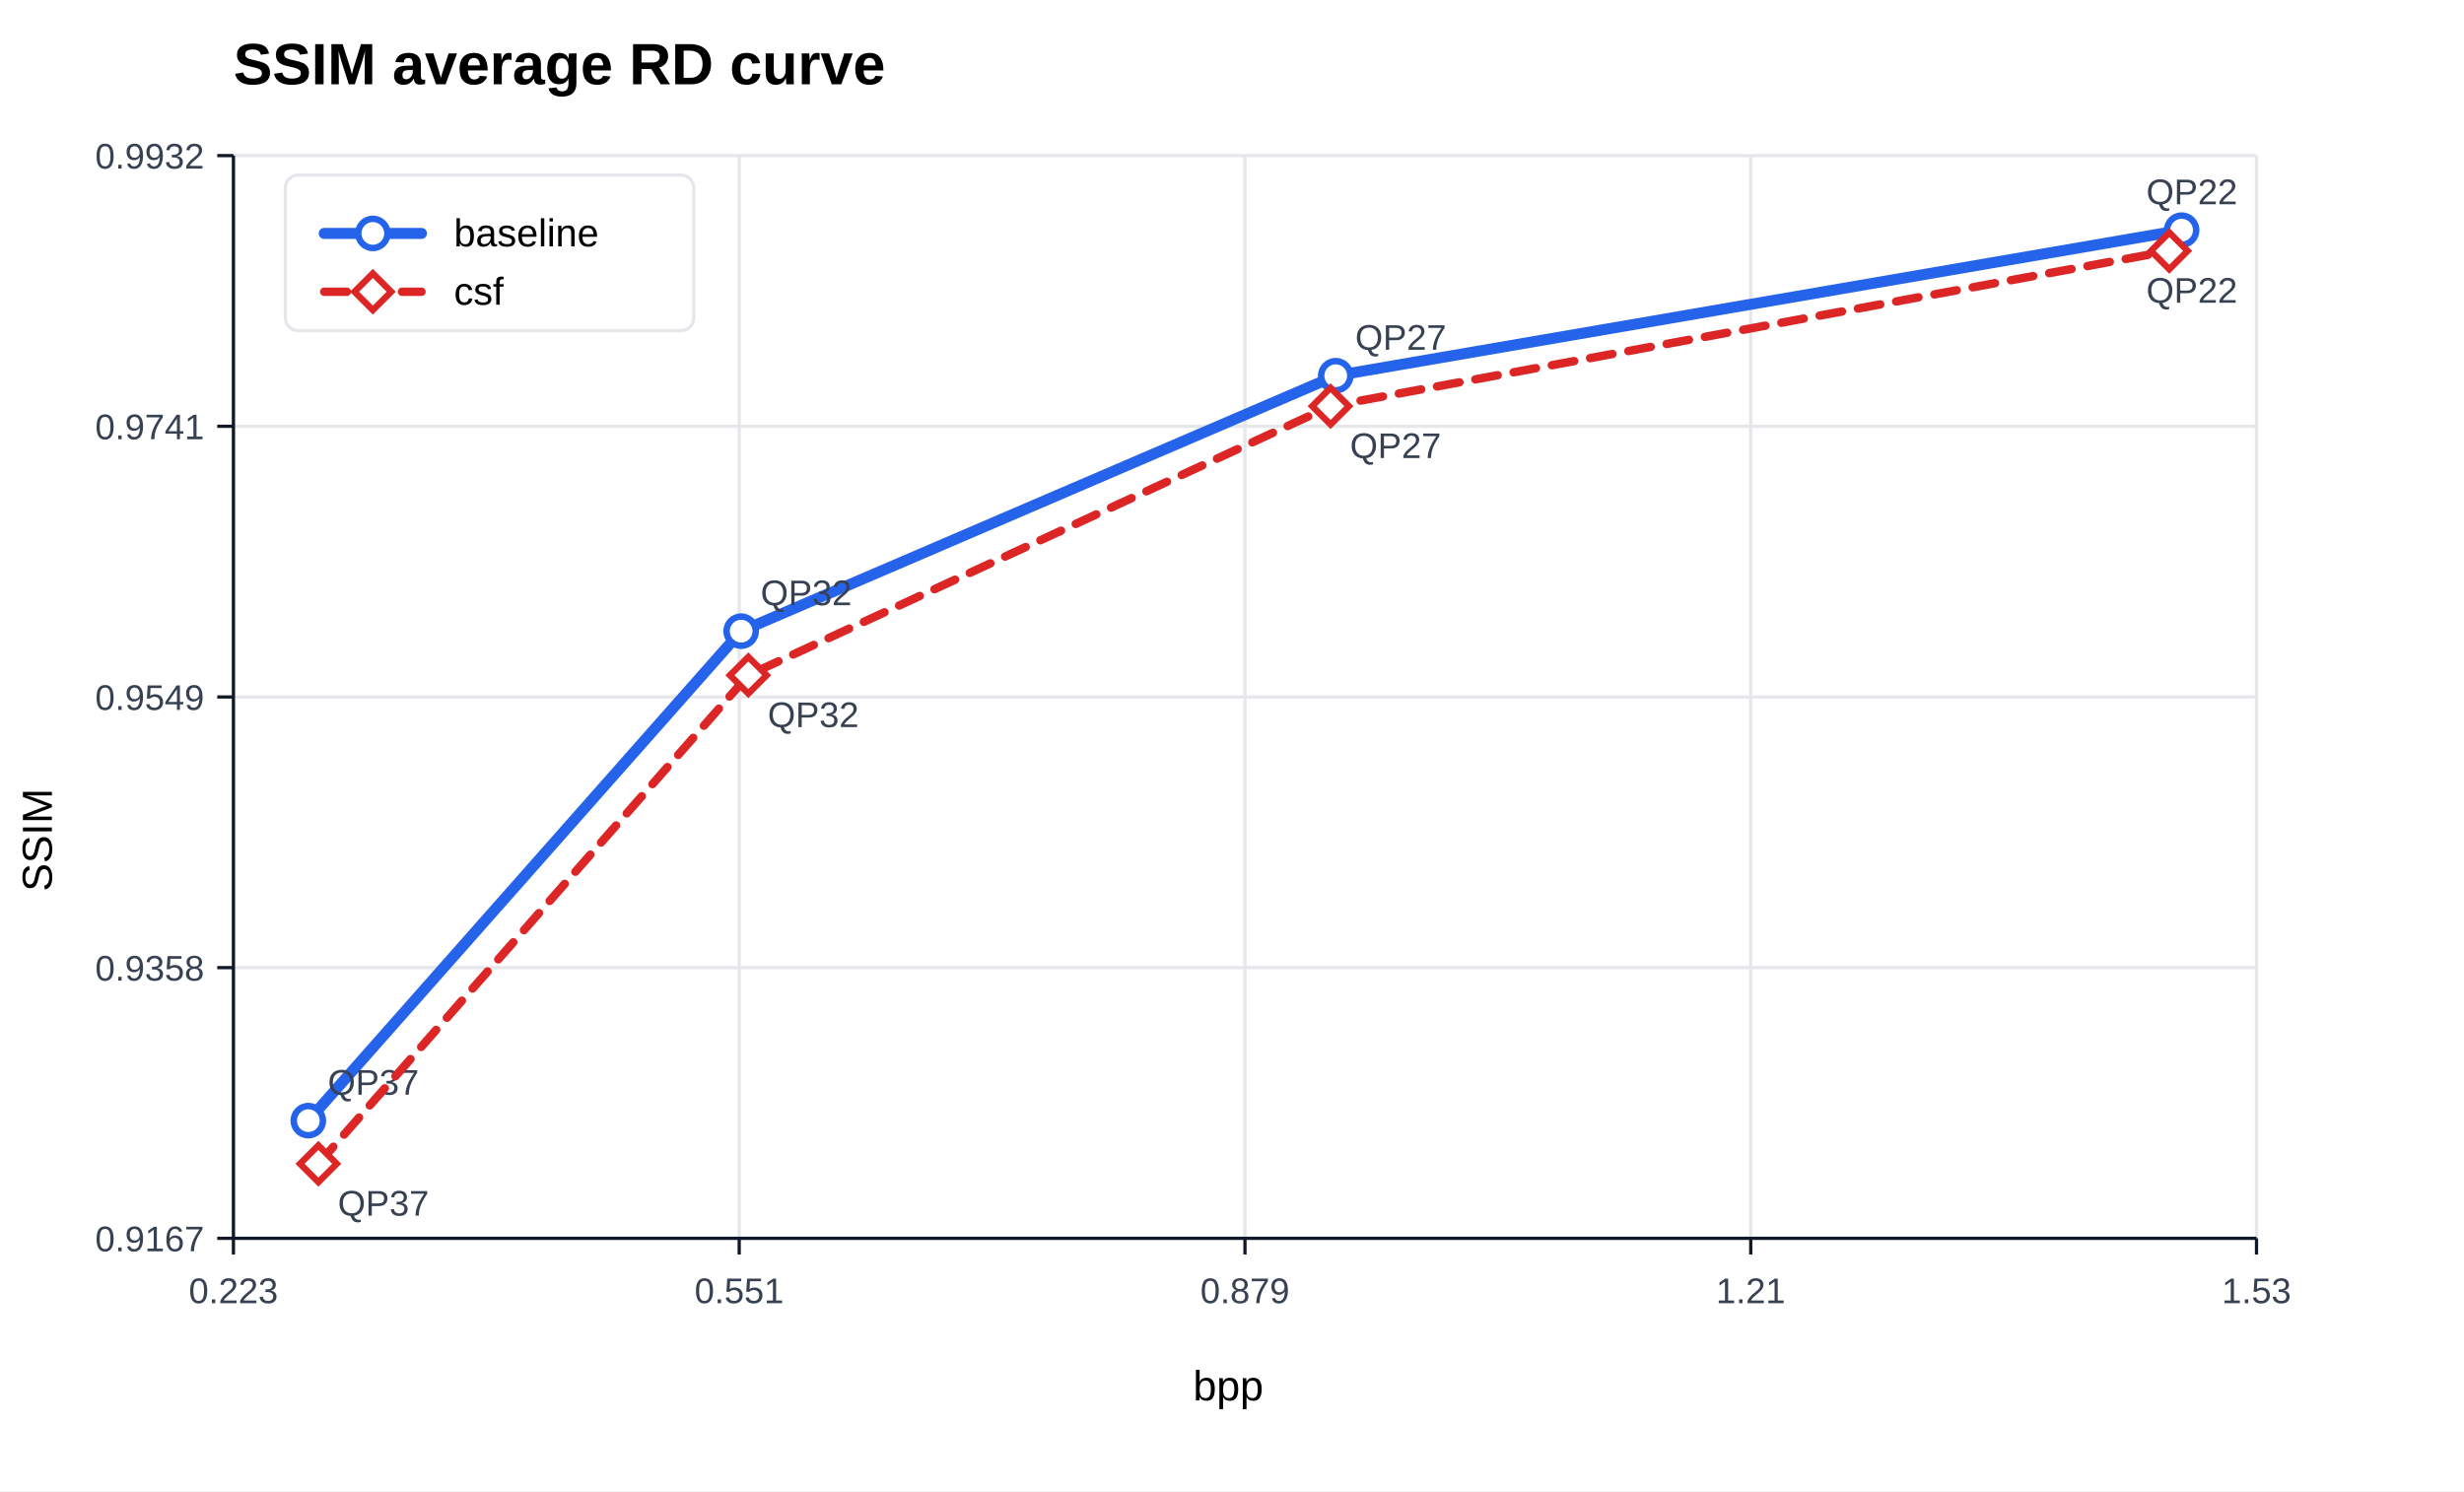
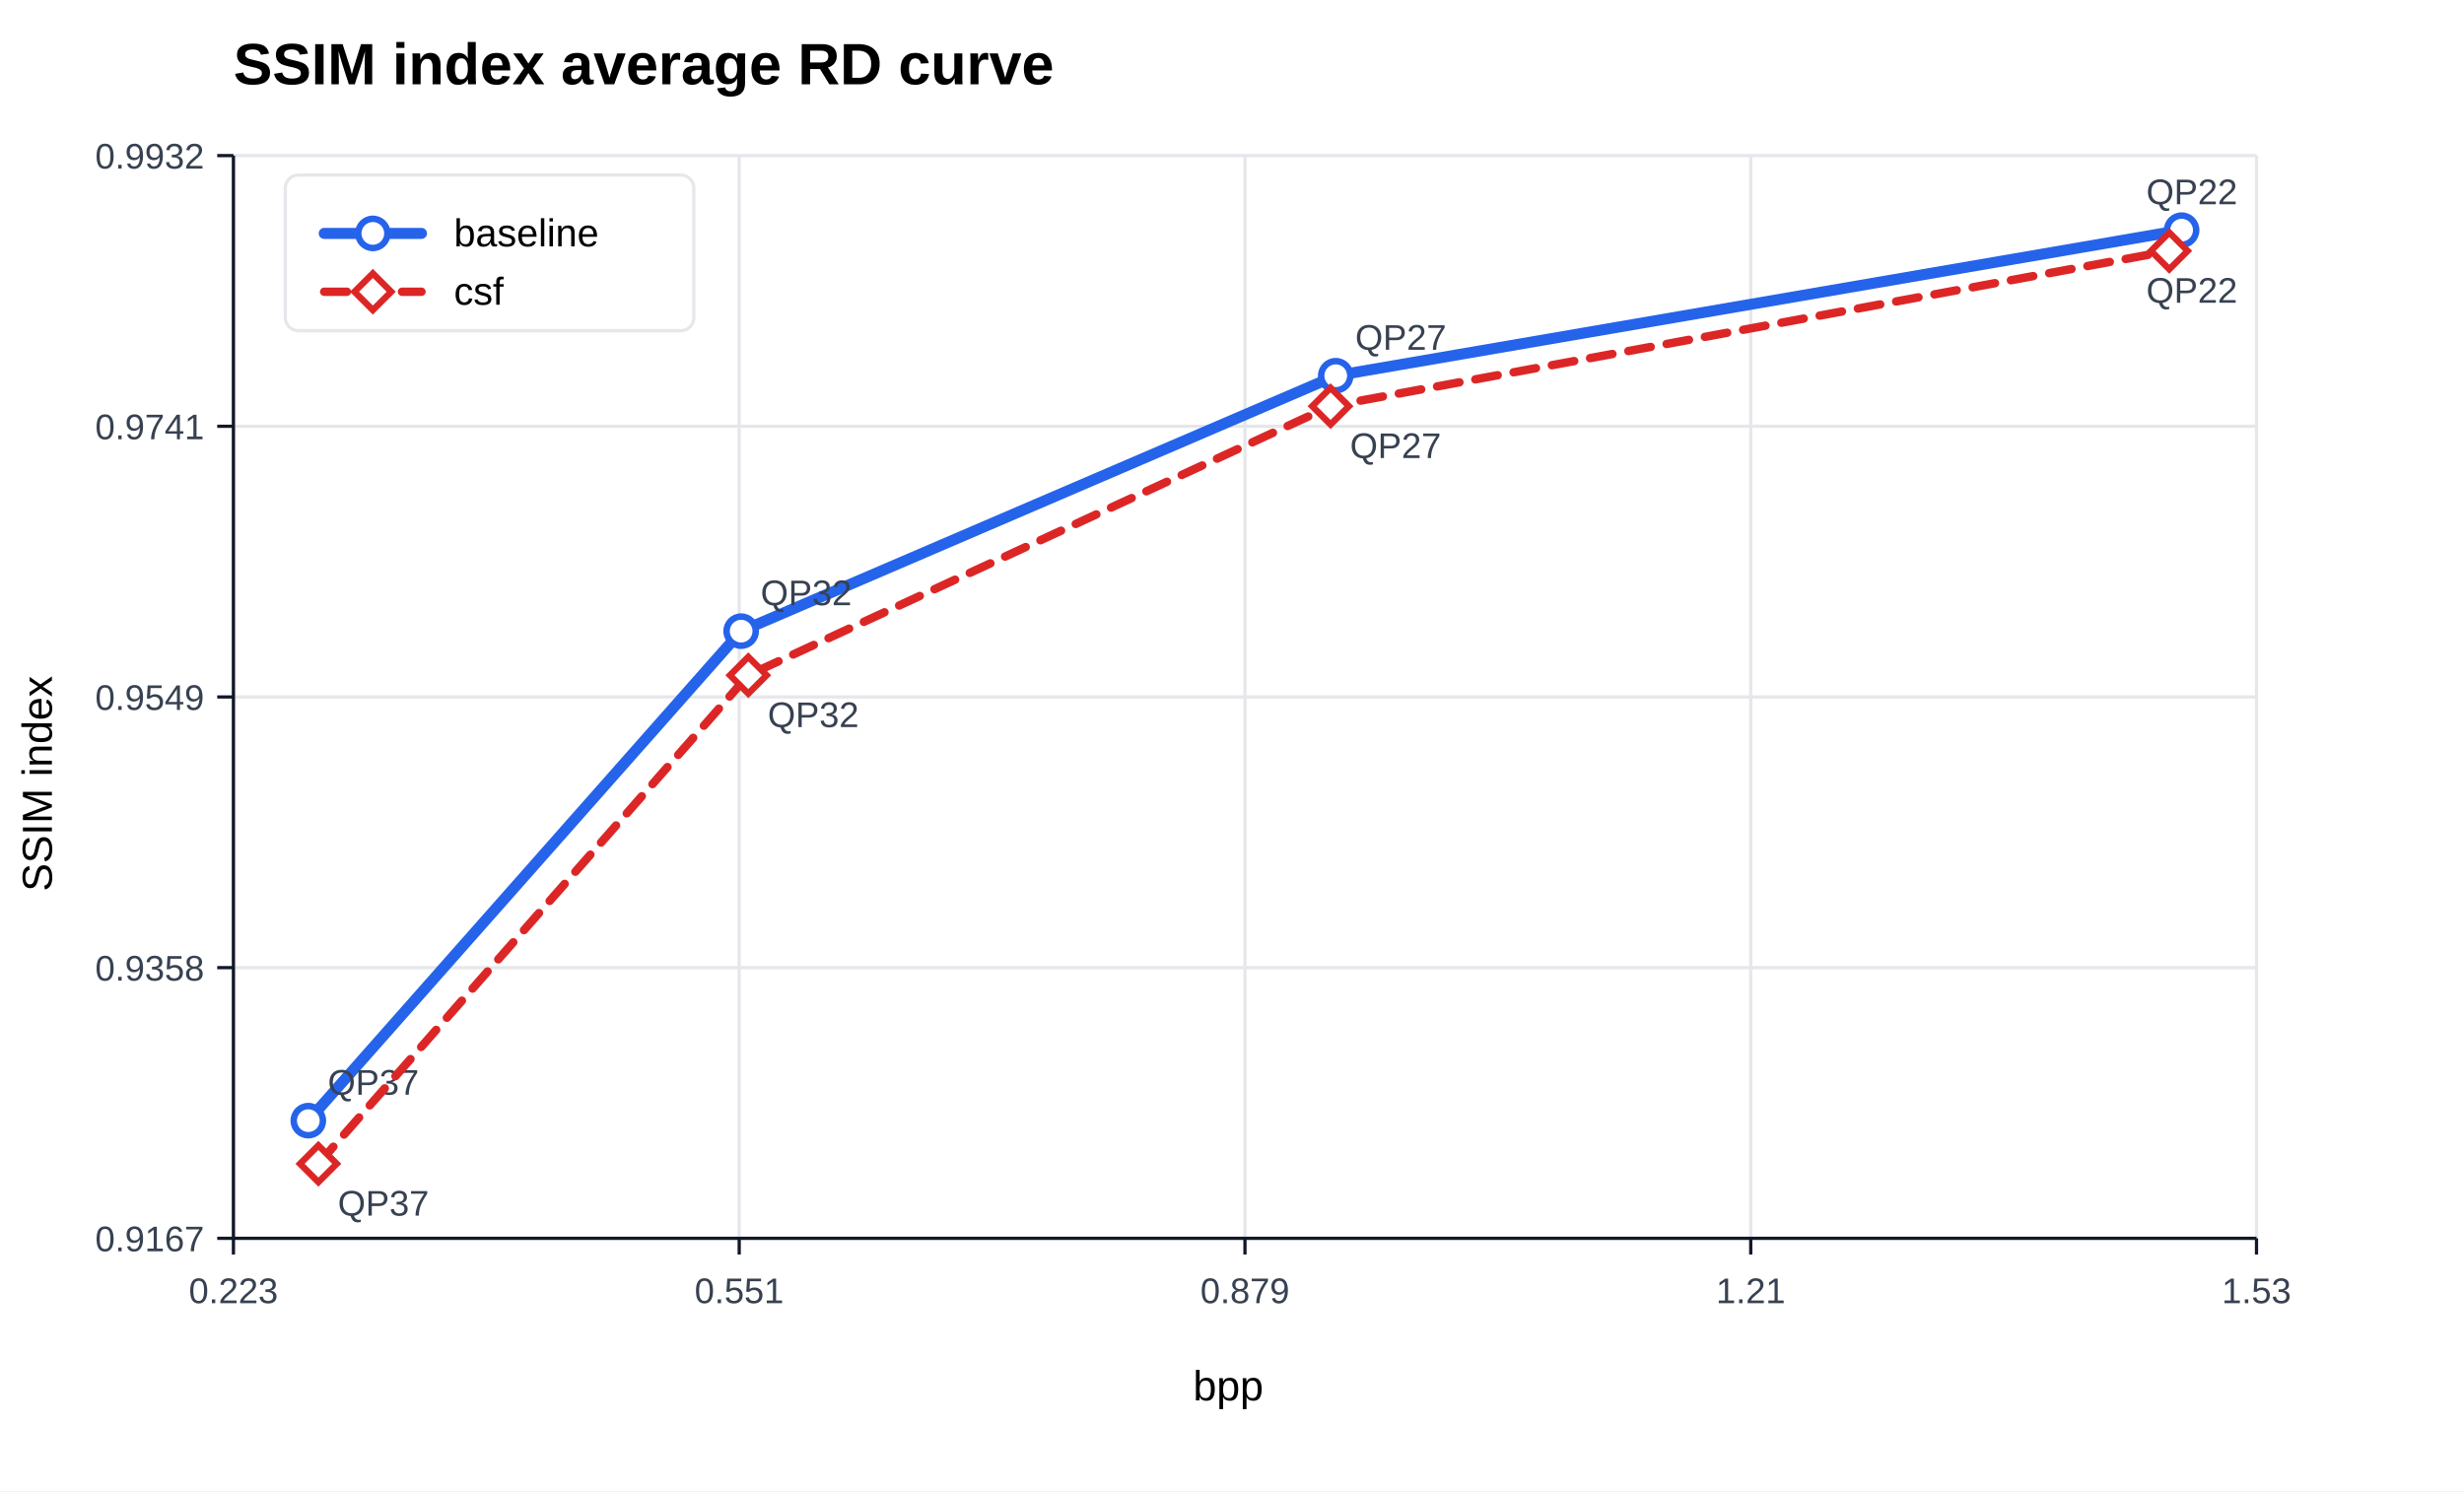
<svg xmlns="http://www.w3.org/2000/svg" width="760" height="460" viewBox="0 0 760 460">
  <rect width="100%" height="100%" fill="#ffffff" />
-   <text x="72" y="26" font-family="Arial" font-size="18" font-weight="700">SSIM average RD curve</text>
+   <text x="72" y="26" font-family="Arial" font-size="18" font-weight="700">SSIM index average RD curve</text>
  <line x1="72.0" y1="48" x2="72.0" y2="382" stroke="#e5e7eb" stroke-width="1" />
  <line x1="228.0" y1="48" x2="228.0" y2="382" stroke="#e5e7eb" stroke-width="1" />
  <line x1="384.0" y1="48" x2="384.0" y2="382" stroke="#e5e7eb" stroke-width="1" />
  <line x1="540.0" y1="48" x2="540.0" y2="382" stroke="#e5e7eb" stroke-width="1" />
  <line x1="696.0" y1="48" x2="696.0" y2="382" stroke="#e5e7eb" stroke-width="1" />
  <line x1="72" y1="382.0" x2="696" y2="382.0" stroke="#e5e7eb" stroke-width="1" />
  <line x1="72" y1="298.5" x2="696" y2="298.5" stroke="#e5e7eb" stroke-width="1" />
  <line x1="72" y1="215.0" x2="696" y2="215.0" stroke="#e5e7eb" stroke-width="1" />
  <line x1="72" y1="131.5" x2="696" y2="131.5" stroke="#e5e7eb" stroke-width="1" />
  <line x1="72" y1="48.0" x2="696" y2="48.0" stroke="#e5e7eb" stroke-width="1" />
  <line x1="72" y1="382" x2="696" y2="382" stroke="#111827" />
  <line x1="72" y1="48" x2="72" y2="382" stroke="#111827" />
  <text x="368" y="432" font-family="Arial" font-size="13">bpp</text>
-   <text x="16" y="275" font-family="Arial" font-size="13" transform="rotate(-90 16,275)">SSIM</text>
+   <text x="16" y="275" font-family="Arial" font-size="13" transform="rotate(-90 16,275)">SSIM index</text>
  <line x1="72.0" y1="382" x2="72.0" y2="387" stroke="#111827" />
  <text x="72.0" y="402" font-family="Arial" font-size="11" fill="#374151" text-anchor="middle">0.223</text>
  <line x1="228.0" y1="382" x2="228.0" y2="387" stroke="#111827" />
  <text x="228.0" y="402" font-family="Arial" font-size="11" fill="#374151" text-anchor="middle">0.551</text>
  <line x1="384.0" y1="382" x2="384.0" y2="387" stroke="#111827" />
  <text x="384.0" y="402" font-family="Arial" font-size="11" fill="#374151" text-anchor="middle">0.879</text>
  <line x1="540.0" y1="382" x2="540.0" y2="387" stroke="#111827" />
  <text x="540.0" y="402" font-family="Arial" font-size="11" fill="#374151" text-anchor="middle">1.21</text>
  <line x1="696.0" y1="382" x2="696.0" y2="387" stroke="#111827" />
  <text x="696.0" y="402" font-family="Arial" font-size="11" fill="#374151" text-anchor="middle">1.53</text>
  <line x1="67" y1="382.0" x2="72" y2="382.0" stroke="#111827" />
  <text x="63" y="386.0" font-family="Arial" font-size="11" fill="#374151" text-anchor="end">0.9167</text>
  <line x1="67" y1="298.5" x2="72" y2="298.5" stroke="#111827" />
  <text x="63" y="302.5" font-family="Arial" font-size="11" fill="#374151" text-anchor="end">0.9358</text>
  <line x1="67" y1="215.0" x2="72" y2="215.0" stroke="#111827" />
  <text x="63" y="219.0" font-family="Arial" font-size="11" fill="#374151" text-anchor="end">0.9549</text>
  <line x1="67" y1="131.5" x2="72" y2="131.5" stroke="#111827" />
  <text x="63" y="135.5" font-family="Arial" font-size="11" fill="#374151" text-anchor="end">0.9741</text>
  <line x1="67" y1="48.0" x2="72" y2="48.0" stroke="#111827" />
  <text x="63" y="52.0" font-family="Arial" font-size="11" fill="#374151" text-anchor="end">0.9932</text>
  <polyline fill="none" stroke="#2563eb" stroke-width="3.4" stroke-linecap="round" stroke-linejoin="round" points="95.1,345.7 228.6,194.7 412.0,115.9 672.9,71.0" />
  <circle cx="95.1" cy="345.7" r="4.5" fill="#ffffff" stroke="#2563eb" stroke-width="2" />
  <text x="101.1" y="337.7" font-family="Arial" font-size="11" fill="#374151">QP37</text>
  <circle cx="228.6" cy="194.7" r="4.5" fill="#ffffff" stroke="#2563eb" stroke-width="2" />
  <text x="234.6" y="186.7" font-family="Arial" font-size="11" fill="#374151">QP32</text>
  <circle cx="412.0" cy="115.9" r="4.5" fill="#ffffff" stroke="#2563eb" stroke-width="2" />
  <text x="418.0" y="107.9" font-family="Arial" font-size="11" fill="#374151">QP27</text>
  <circle cx="672.9" cy="71.0" r="4.5" fill="#ffffff" stroke="#2563eb" stroke-width="2" />
  <text x="662.0" y="63.0" font-family="Arial" font-size="11" fill="#374151">QP22</text>
  <polyline fill="none" stroke="#dc2626" stroke-width="2.6" stroke-linecap="round" stroke-linejoin="round" stroke-dasharray="7 5" points="98.2,359.0 230.8,208.3 410.4,125.3 669.1,77.4" />
  <rect x="94.2" y="355.0" width="8" height="8" transform="rotate(45 98.2 359.0)" fill="#ffffff" stroke="#dc2626" stroke-width="2" />
  <text x="104.2" y="375.0" font-family="Arial" font-size="11" fill="#374151">QP37</text>
  <rect x="226.8" y="204.3" width="8" height="8" transform="rotate(45 230.8 208.3)" fill="#ffffff" stroke="#dc2626" stroke-width="2" />
  <text x="236.8" y="224.3" font-family="Arial" font-size="11" fill="#374151">QP32</text>
  <rect x="406.4" y="121.3" width="8" height="8" transform="rotate(45 410.4 125.3)" fill="#ffffff" stroke="#dc2626" stroke-width="2" />
  <text x="416.4" y="141.3" font-family="Arial" font-size="11" fill="#374151">QP27</text>
  <rect x="665.1" y="73.4" width="8" height="8" transform="rotate(45 669.1 77.4)" fill="#ffffff" stroke="#dc2626" stroke-width="2" />
  <text x="662.0" y="93.4" font-family="Arial" font-size="11" fill="#374151">QP22</text>
  <rect x="88" y="54" width="126" height="48" rx="4" fill="#ffffff" stroke="#e5e7eb" />
  <line x1="100" y1="72" x2="130" y2="72" stroke="#2563eb" stroke-width="3.4" stroke-linecap="round" />
  <circle cx="115.0" cy="72.0" r="4.5" fill="#ffffff" stroke="#2563eb" stroke-width="2" />
  <text x="140" y="76" font-family="Arial" font-size="12">baseline</text>
  <line x1="100" y1="90" x2="130" y2="90" stroke="#dc2626" stroke-width="2.6" stroke-linecap="round" stroke-dasharray="7 5" />
  <rect x="111.0" y="86.0" width="8" height="8" transform="rotate(45 115.0 90.0)" fill="#ffffff" stroke="#dc2626" stroke-width="2" />
  <text x="140" y="94" font-family="Arial" font-size="12">csf</text>
</svg>
